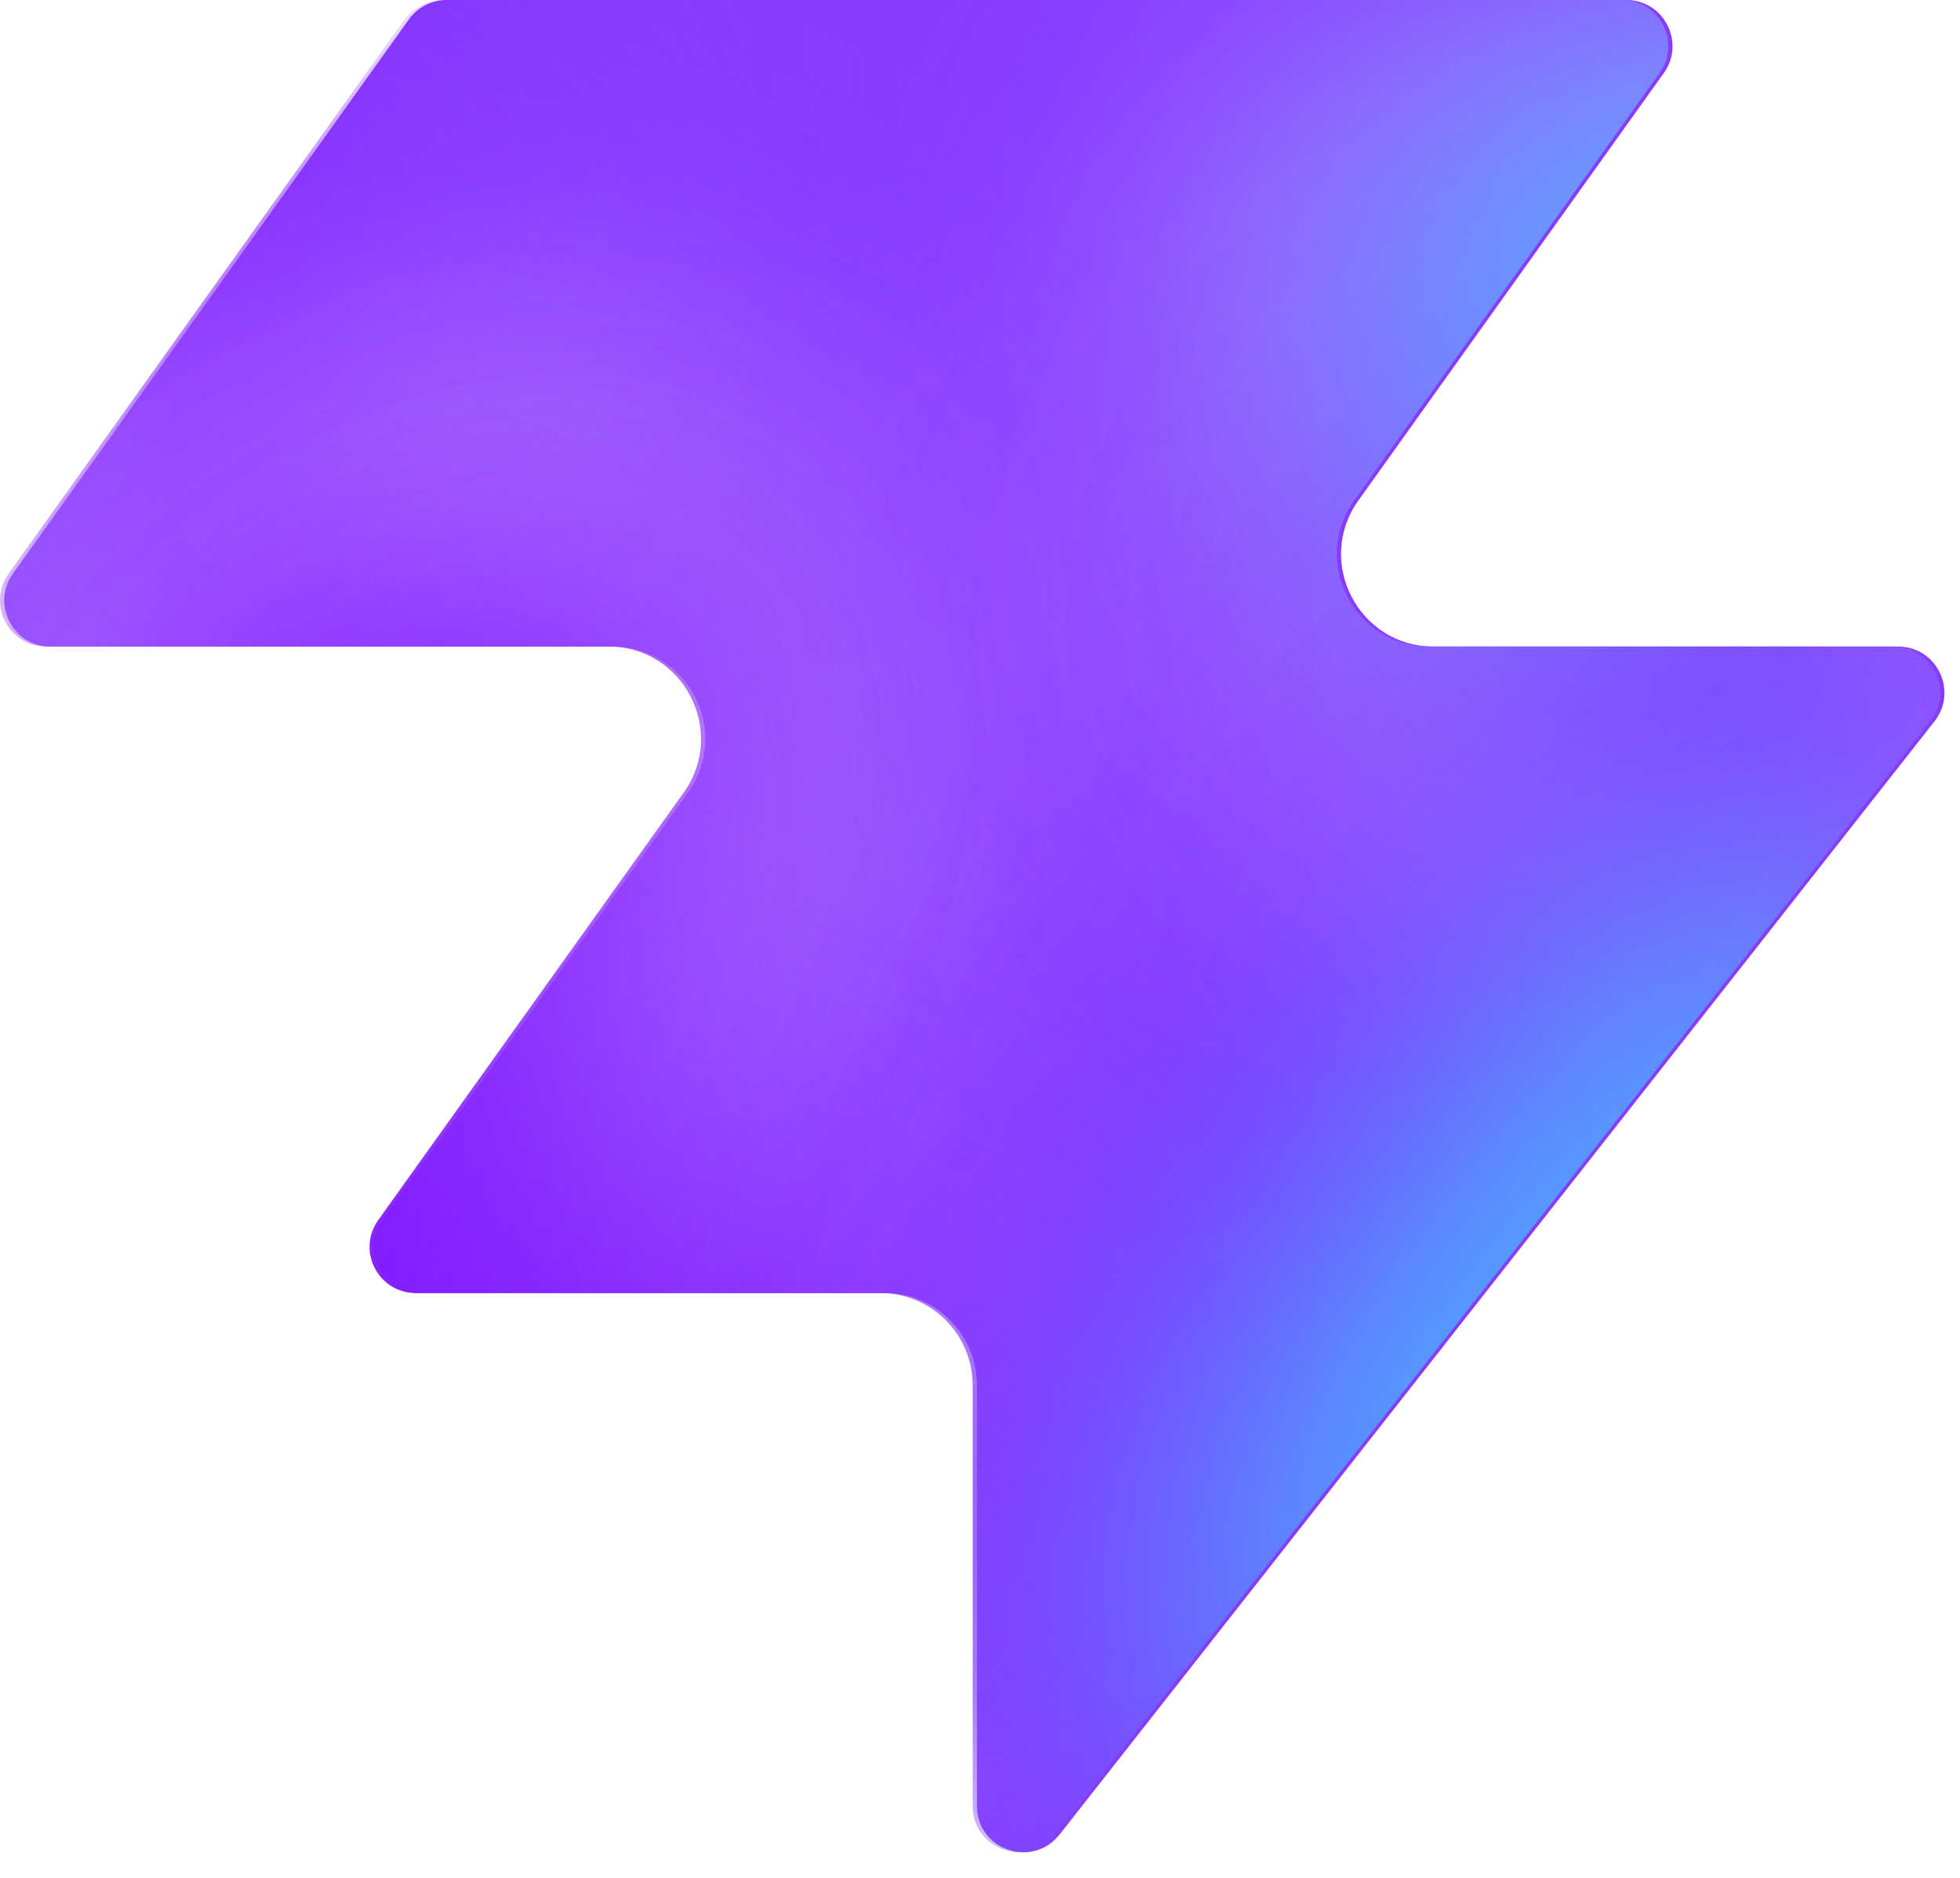
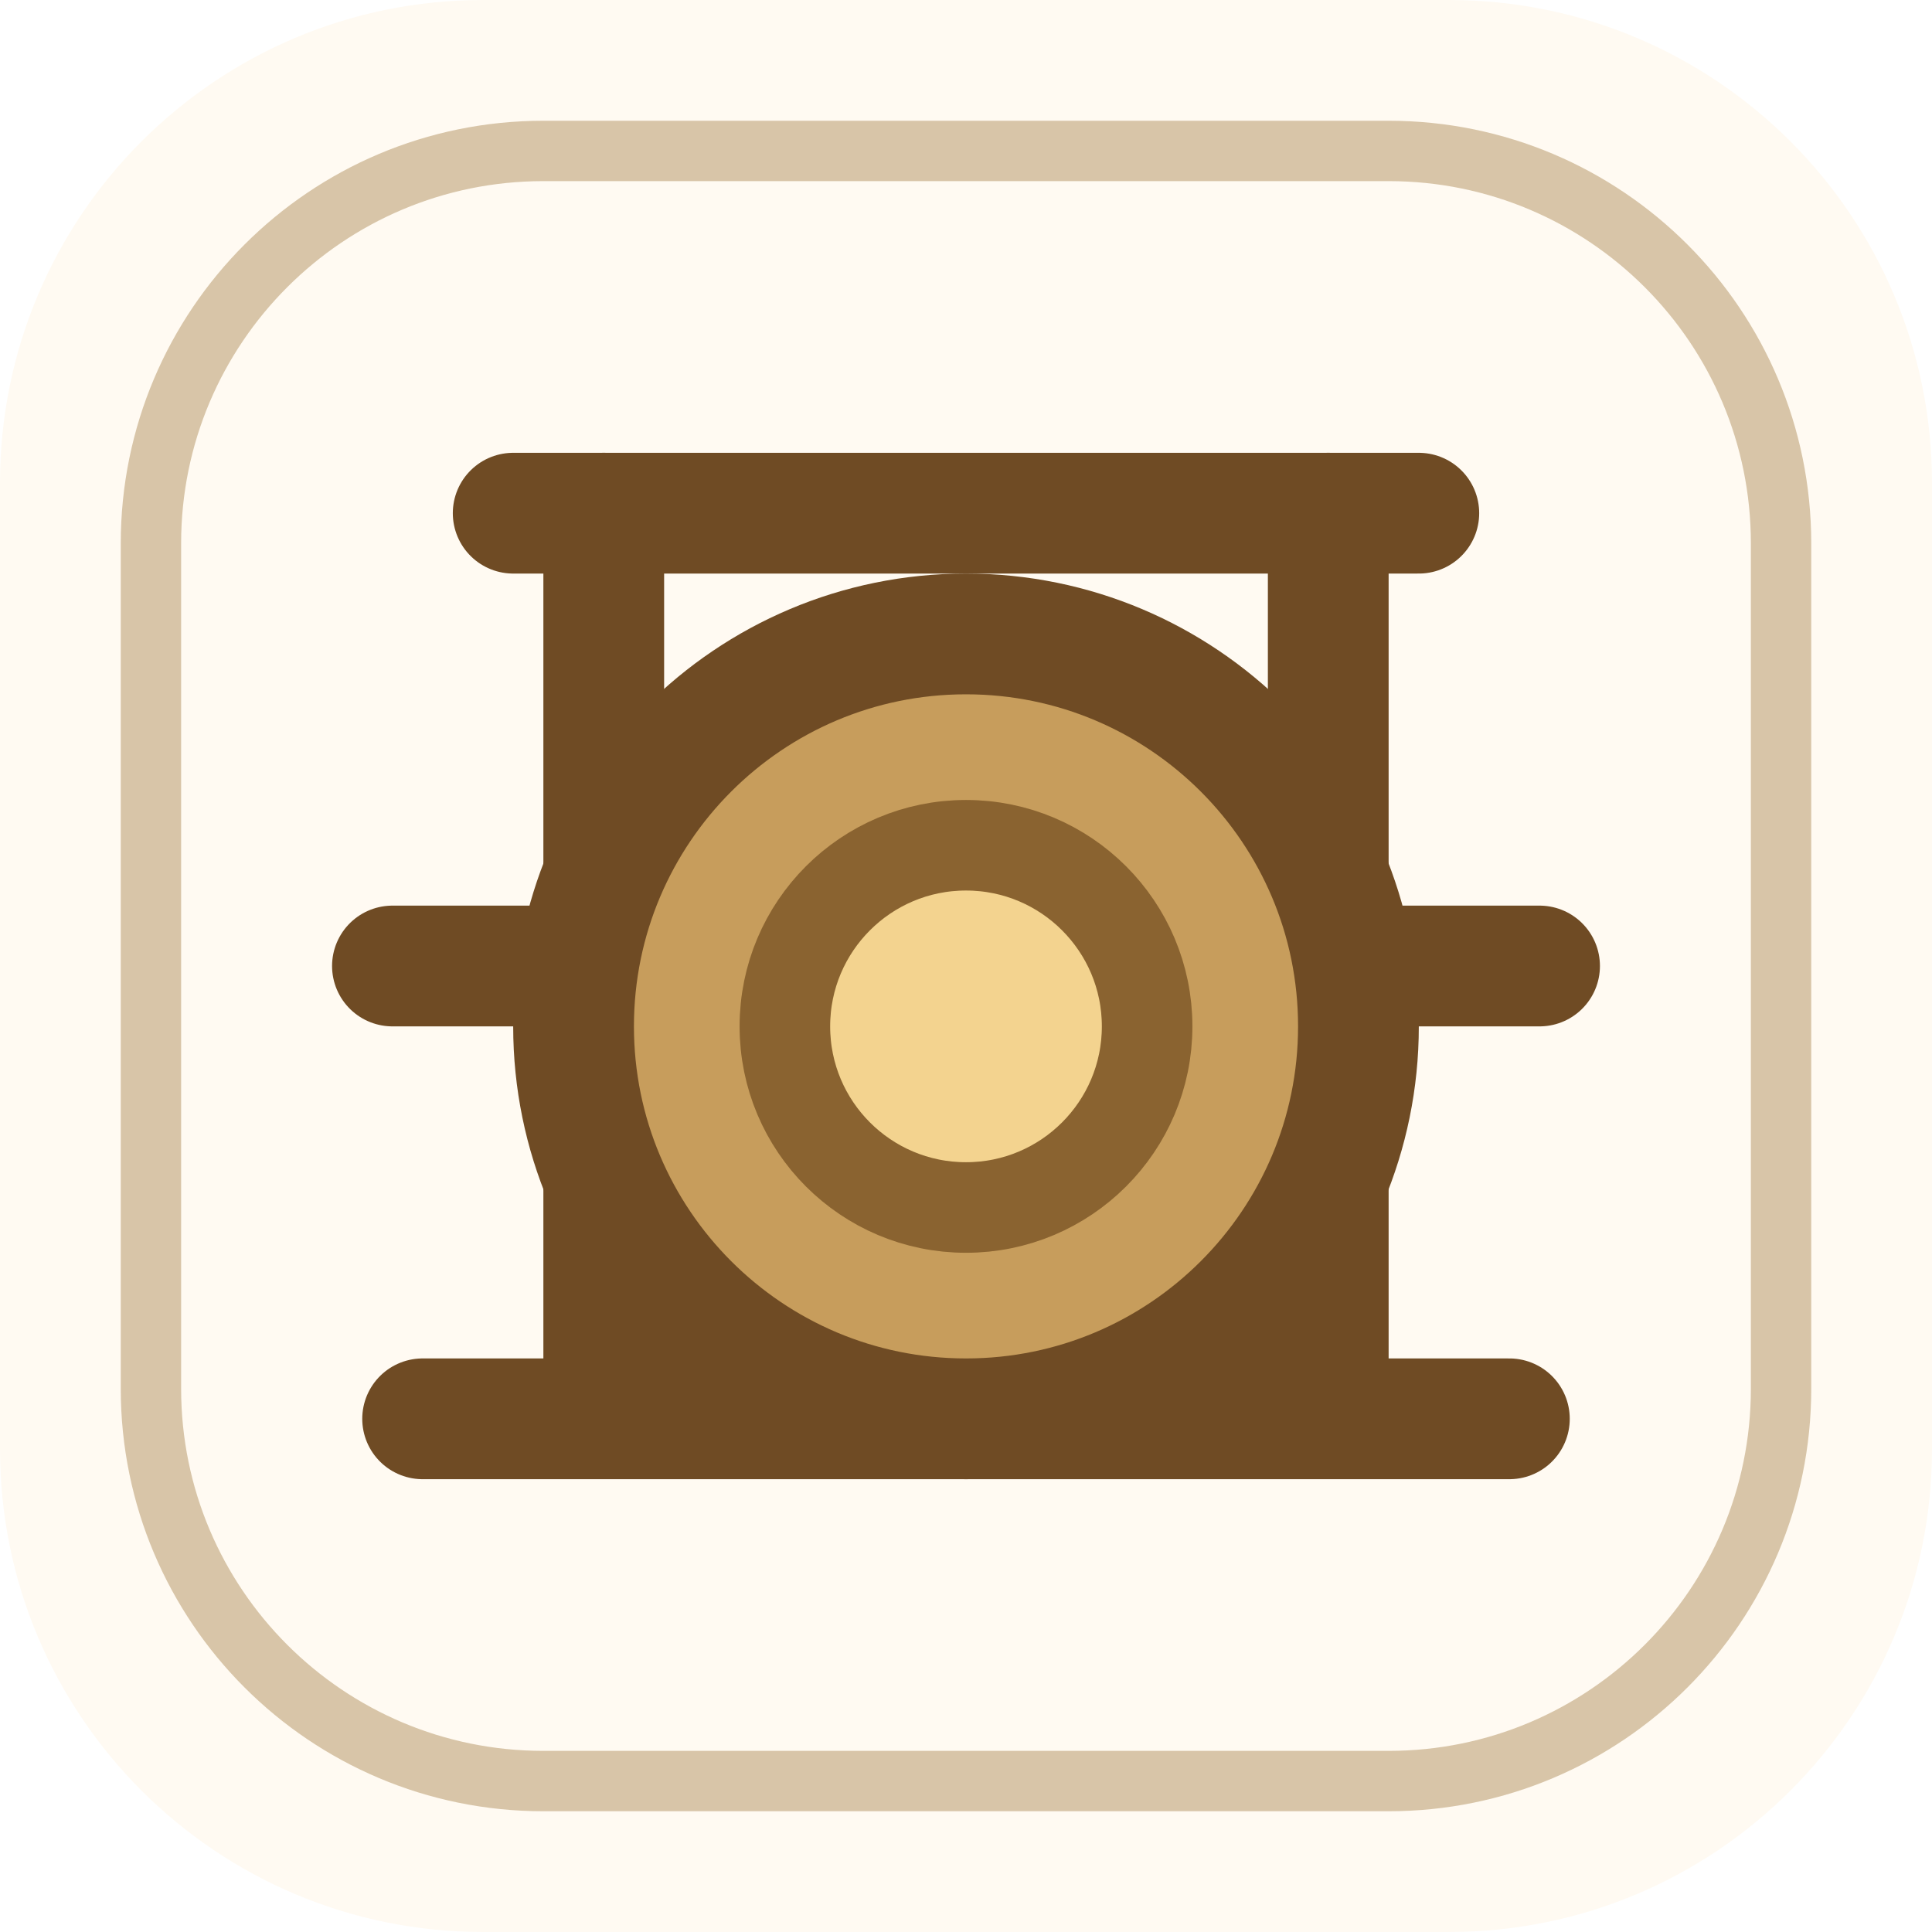
- <svg xmlns="http://www.w3.org/2000/svg" width="48" height="46" fill="none" viewBox="0 0 48 46">
-   <path fill="#863bff" d="M25.946 44.938c-.664.845-2.021.375-2.021-.698V33.937a2.26 2.26 0 0 0-2.262-2.262H10.287c-.92 0-1.456-1.04-.92-1.788l7.48-10.471c1.07-1.497 0-3.578-1.842-3.578H1.237c-.92 0-1.456-1.04-.92-1.788L10.013.474c.214-.297.556-.474.92-.474h28.894c.92 0 1.456 1.04.92 1.788l-7.48 10.471c-1.07 1.498 0 3.579 1.842 3.579h11.377c.943 0 1.473 1.088.89 1.83L25.947 44.94z" style="fill:#863bff;fill:color(display-p3 .525 .23 1);fill-opacity:1" />
-   <mask id="a" width="48" height="46" x="0" y="0" maskUnits="userSpaceOnUse" style="mask-type:alpha">
-     <path fill="#000" d="M25.842 44.938c-.664.844-2.021.375-2.021-.698V33.937a2.26 2.26 0 0 0-2.262-2.262H10.183c-.92 0-1.456-1.04-.92-1.788l7.48-10.471c1.07-1.498 0-3.579-1.842-3.579H1.133c-.92 0-1.456-1.04-.92-1.787L9.91.473c.214-.297.556-.474.92-.474h28.894c.92 0 1.456 1.04.92 1.788l-7.48 10.471c-1.07 1.498 0 3.578 1.842 3.578h11.377c.943 0 1.473 1.088.89 1.832L25.843 44.94z" style="fill:#000;fill-opacity:1" />
-   </mask>
-   <g mask="url(#a)">
-     <g filter="url(#b)">
-       <ellipse cx="5.508" cy="14.704" fill="#ede6ff" rx="5.508" ry="14.704" style="fill:#ede6ff;fill:color(display-p3 .927 .903 1);fill-opacity:1" transform="matrix(.00324 1 1 -.00324 -4.47 31.516)" />
-     </g>
-     <g filter="url(#c)">
-       <ellipse cx="10.399" cy="29.851" fill="#ede6ff" rx="10.399" ry="29.851" style="fill:#ede6ff;fill:color(display-p3 .927 .903 1);fill-opacity:1" transform="matrix(.00324 1 1 -.00324 -39.328 7.883)" />
-     </g>
-     <g filter="url(#d)">
-       <ellipse cx="5.508" cy="30.487" fill="#7e14ff" rx="5.508" ry="30.487" style="fill:#7e14ff;fill:color(display-p3 .492 .077 1);fill-opacity:1" transform="rotate(89.814 -25.913 -14.639)scale(1 -1)" />
-     </g>
-     <g filter="url(#e)">
-       <ellipse cx="5.508" cy="30.599" fill="#7e14ff" rx="5.508" ry="30.599" style="fill:#7e14ff;fill:color(display-p3 .492 .077 1);fill-opacity:1" transform="rotate(89.814 -32.644 -3.334)scale(1 -1)" />
-     </g>
-     <g filter="url(#f)">
-       <ellipse cx="5.508" cy="30.599" fill="#7e14ff" rx="5.508" ry="30.599" style="fill:#7e14ff;fill:color(display-p3 .492 .077 1);fill-opacity:1" transform="matrix(.00324 1 1 -.00324 -34.34 30.47)" />
-     </g>
-     <g filter="url(#g)">
-       <ellipse cx="14.072" cy="22.078" fill="#ede6ff" rx="14.072" ry="22.078" style="fill:#ede6ff;fill:color(display-p3 .927 .903 1);fill-opacity:1" transform="rotate(93.35 24.506 48.493)scale(-1 1)" />
-     </g>
-     <g filter="url(#h)">
-       <ellipse cx="3.47" cy="21.501" fill="#7e14ff" rx="3.47" ry="21.501" style="fill:#7e14ff;fill:color(display-p3 .492 .077 1);fill-opacity:1" transform="rotate(89.009 28.708 47.59)scale(-1 1)" />
-     </g>
-     <g filter="url(#i)">
-       <ellipse cx="3.47" cy="21.501" fill="#7e14ff" rx="3.47" ry="21.501" style="fill:#7e14ff;fill:color(display-p3 .492 .077 1);fill-opacity:1" transform="rotate(89.009 28.708 47.59)scale(-1 1)" />
-     </g>
-     <g filter="url(#j)">
-       <ellipse cx=".387" cy="8.972" fill="#7e14ff" rx="4.407" ry="29.108" style="fill:#7e14ff;fill:color(display-p3 .492 .077 1);fill-opacity:1" transform="rotate(39.51 .387 8.972)" />
-     </g>
-     <g filter="url(#k)">
-       <ellipse cx="47.523" cy="-6.092" fill="#7e14ff" rx="4.407" ry="29.108" style="fill:#7e14ff;fill:color(display-p3 .492 .077 1);fill-opacity:1" transform="rotate(37.892 47.523 -6.092)" />
-     </g>
-     <g filter="url(#l)">
-       <ellipse cx="41.412" cy="6.333" fill="#47bfff" rx="5.971" ry="9.665" style="fill:#47bfff;fill:color(display-p3 .28 .748 1);fill-opacity:1" transform="rotate(37.892 41.412 6.333)" />
-     </g>
-     <g filter="url(#m)">
-       <ellipse cx="-1.879" cy="38.332" fill="#7e14ff" rx="4.407" ry="29.108" style="fill:#7e14ff;fill:color(display-p3 .492 .077 1);fill-opacity:1" transform="rotate(37.892 -1.88 38.332)" />
-     </g>
-     <g filter="url(#n)">
-       <ellipse cx="-1.879" cy="38.332" fill="#7e14ff" rx="4.407" ry="29.108" style="fill:#7e14ff;fill:color(display-p3 .492 .077 1);fill-opacity:1" transform="rotate(37.892 -1.88 38.332)" />
-     </g>
-     <g filter="url(#o)">
-       <ellipse cx="35.651" cy="29.907" fill="#7e14ff" rx="4.407" ry="29.108" style="fill:#7e14ff;fill:color(display-p3 .492 .077 1);fill-opacity:1" transform="rotate(37.892 35.651 29.907)" />
-     </g>
-     <g filter="url(#p)">
-       <ellipse cx="38.418" cy="32.4" fill="#47bfff" rx="5.971" ry="15.297" style="fill:#47bfff;fill:color(display-p3 .28 .748 1);fill-opacity:1" transform="rotate(37.892 38.418 32.4)" />
-     </g>
-   </g>
-   <defs>
-     <filter id="b" width="60.045" height="41.654" x="-19.77" y="16.149" color-interpolation-filters="sRGB" filterUnits="userSpaceOnUse">
-       <feFlood flood-opacity="0" result="BackgroundImageFix" />
-       <feBlend in="SourceGraphic" in2="BackgroundImageFix" result="shape" />
-       <feGaussianBlur result="effect1_foregroundBlur_2002_17158" stdDeviation="7.659" />
-     </filter>
-     <filter id="c" width="90.34" height="51.437" x="-54.613" y="-7.533" color-interpolation-filters="sRGB" filterUnits="userSpaceOnUse">
-       <feFlood flood-opacity="0" result="BackgroundImageFix" />
-       <feBlend in="SourceGraphic" in2="BackgroundImageFix" result="shape" />
-       <feGaussianBlur result="effect1_foregroundBlur_2002_17158" stdDeviation="7.659" />
-     </filter>
-     <filter id="d" width="79.355" height="29.4" x="-49.64" y="2.03" color-interpolation-filters="sRGB" filterUnits="userSpaceOnUse">
-       <feFlood flood-opacity="0" result="BackgroundImageFix" />
-       <feBlend in="SourceGraphic" in2="BackgroundImageFix" result="shape" />
-       <feGaussianBlur result="effect1_foregroundBlur_2002_17158" stdDeviation="4.596" />
-     </filter>
-     <filter id="e" width="79.579" height="29.4" x="-45.045" y="20.029" color-interpolation-filters="sRGB" filterUnits="userSpaceOnUse">
-       <feFlood flood-opacity="0" result="BackgroundImageFix" />
-       <feBlend in="SourceGraphic" in2="BackgroundImageFix" result="shape" />
-       <feGaussianBlur result="effect1_foregroundBlur_2002_17158" stdDeviation="4.596" />
-     </filter>
-     <filter id="f" width="79.579" height="29.4" x="-43.513" y="21.178" color-interpolation-filters="sRGB" filterUnits="userSpaceOnUse">
-       <feFlood flood-opacity="0" result="BackgroundImageFix" />
-       <feBlend in="SourceGraphic" in2="BackgroundImageFix" result="shape" />
-       <feGaussianBlur result="effect1_foregroundBlur_2002_17158" stdDeviation="4.596" />
-     </filter>
-     <filter id="g" width="74.749" height="58.852" x="15.756" y="-17.901" color-interpolation-filters="sRGB" filterUnits="userSpaceOnUse">
-       <feFlood flood-opacity="0" result="BackgroundImageFix" />
-       <feBlend in="SourceGraphic" in2="BackgroundImageFix" result="shape" />
-       <feGaussianBlur result="effect1_foregroundBlur_2002_17158" stdDeviation="7.659" />
-     </filter>
-     <filter id="h" width="61.377" height="25.362" x="23.548" y="2.284" color-interpolation-filters="sRGB" filterUnits="userSpaceOnUse">
-       <feFlood flood-opacity="0" result="BackgroundImageFix" />
-       <feBlend in="SourceGraphic" in2="BackgroundImageFix" result="shape" />
-       <feGaussianBlur result="effect1_foregroundBlur_2002_17158" stdDeviation="4.596" />
-     </filter>
-     <filter id="i" width="61.377" height="25.362" x="23.548" y="2.284" color-interpolation-filters="sRGB" filterUnits="userSpaceOnUse">
-       <feFlood flood-opacity="0" result="BackgroundImageFix" />
-       <feBlend in="SourceGraphic" in2="BackgroundImageFix" result="shape" />
-       <feGaussianBlur result="effect1_foregroundBlur_2002_17158" stdDeviation="4.596" />
-     </filter>
-     <filter id="j" width="56.045" height="63.649" x="-27.636" y="-22.853" color-interpolation-filters="sRGB" filterUnits="userSpaceOnUse">
-       <feFlood flood-opacity="0" result="BackgroundImageFix" />
-       <feBlend in="SourceGraphic" in2="BackgroundImageFix" result="shape" />
-       <feGaussianBlur result="effect1_foregroundBlur_2002_17158" stdDeviation="4.596" />
-     </filter>
-     <filter id="k" width="54.814" height="64.646" x="20.116" y="-38.415" color-interpolation-filters="sRGB" filterUnits="userSpaceOnUse">
-       <feFlood flood-opacity="0" result="BackgroundImageFix" />
-       <feBlend in="SourceGraphic" in2="BackgroundImageFix" result="shape" />
-       <feGaussianBlur result="effect1_foregroundBlur_2002_17158" stdDeviation="4.596" />
-     </filter>
-     <filter id="l" width="33.541" height="35.313" x="24.641" y="-11.323" color-interpolation-filters="sRGB" filterUnits="userSpaceOnUse">
-       <feFlood flood-opacity="0" result="BackgroundImageFix" />
-       <feBlend in="SourceGraphic" in2="BackgroundImageFix" result="shape" />
-       <feGaussianBlur result="effect1_foregroundBlur_2002_17158" stdDeviation="4.596" />
-     </filter>
-     <filter id="m" width="54.814" height="64.646" x="-29.286" y="6.009" color-interpolation-filters="sRGB" filterUnits="userSpaceOnUse">
-       <feFlood flood-opacity="0" result="BackgroundImageFix" />
-       <feBlend in="SourceGraphic" in2="BackgroundImageFix" result="shape" />
-       <feGaussianBlur result="effect1_foregroundBlur_2002_17158" stdDeviation="4.596" />
-     </filter>
-     <filter id="n" width="54.814" height="64.646" x="-29.286" y="6.009" color-interpolation-filters="sRGB" filterUnits="userSpaceOnUse">
-       <feFlood flood-opacity="0" result="BackgroundImageFix" />
-       <feBlend in="SourceGraphic" in2="BackgroundImageFix" result="shape" />
-       <feGaussianBlur result="effect1_foregroundBlur_2002_17158" stdDeviation="4.596" />
-     </filter>
-     <filter id="o" width="54.814" height="64.646" x="8.244" y="-2.416" color-interpolation-filters="sRGB" filterUnits="userSpaceOnUse">
-       <feFlood flood-opacity="0" result="BackgroundImageFix" />
-       <feBlend in="SourceGraphic" in2="BackgroundImageFix" result="shape" />
-       <feGaussianBlur result="effect1_foregroundBlur_2002_17158" stdDeviation="4.596" />
-     </filter>
-     <filter id="p" width="39.409" height="43.623" x="18.713" y="10.588" color-interpolation-filters="sRGB" filterUnits="userSpaceOnUse">
-       <feFlood flood-opacity="0" result="BackgroundImageFix" />
-       <feBlend in="SourceGraphic" in2="BackgroundImageFix" result="shape" />
-       <feGaussianBlur result="effect1_foregroundBlur_2002_17158" stdDeviation="4.596" />
-     </filter>
-   </defs>
+ <svg xmlns="http://www.w3.org/2000/svg" viewBox="0 0 64 64">
+   <rect width="64" height="64" rx="16" fill="#fffaf2" />
+   <rect x="5" y="5" width="54" height="54" rx="13" fill="none" stroke="#d8c5a8" stroke-width="2" />
+   <path d="M17 17h30" stroke="#6f4b24" stroke-width="4" stroke-linecap="round" />
+   <path d="M20 17v28M44 17v28" stroke="#6f4b24" stroke-width="4" stroke-linecap="round" />
+   <path d="M14 47h36" stroke="#6f4b24" stroke-width="4" stroke-linecap="round" />
+   <circle cx="32" cy="34" r="13" fill="#c79d5c" stroke="#6f4b24" stroke-width="4" />
+   <circle cx="32" cy="34" r="6" fill="#f3d38f" stroke="#8a6330" stroke-width="3" />
+   <path d="M13 32h5M46 32h5" stroke="#6f4b24" stroke-width="4" stroke-linecap="round" />
</svg>
